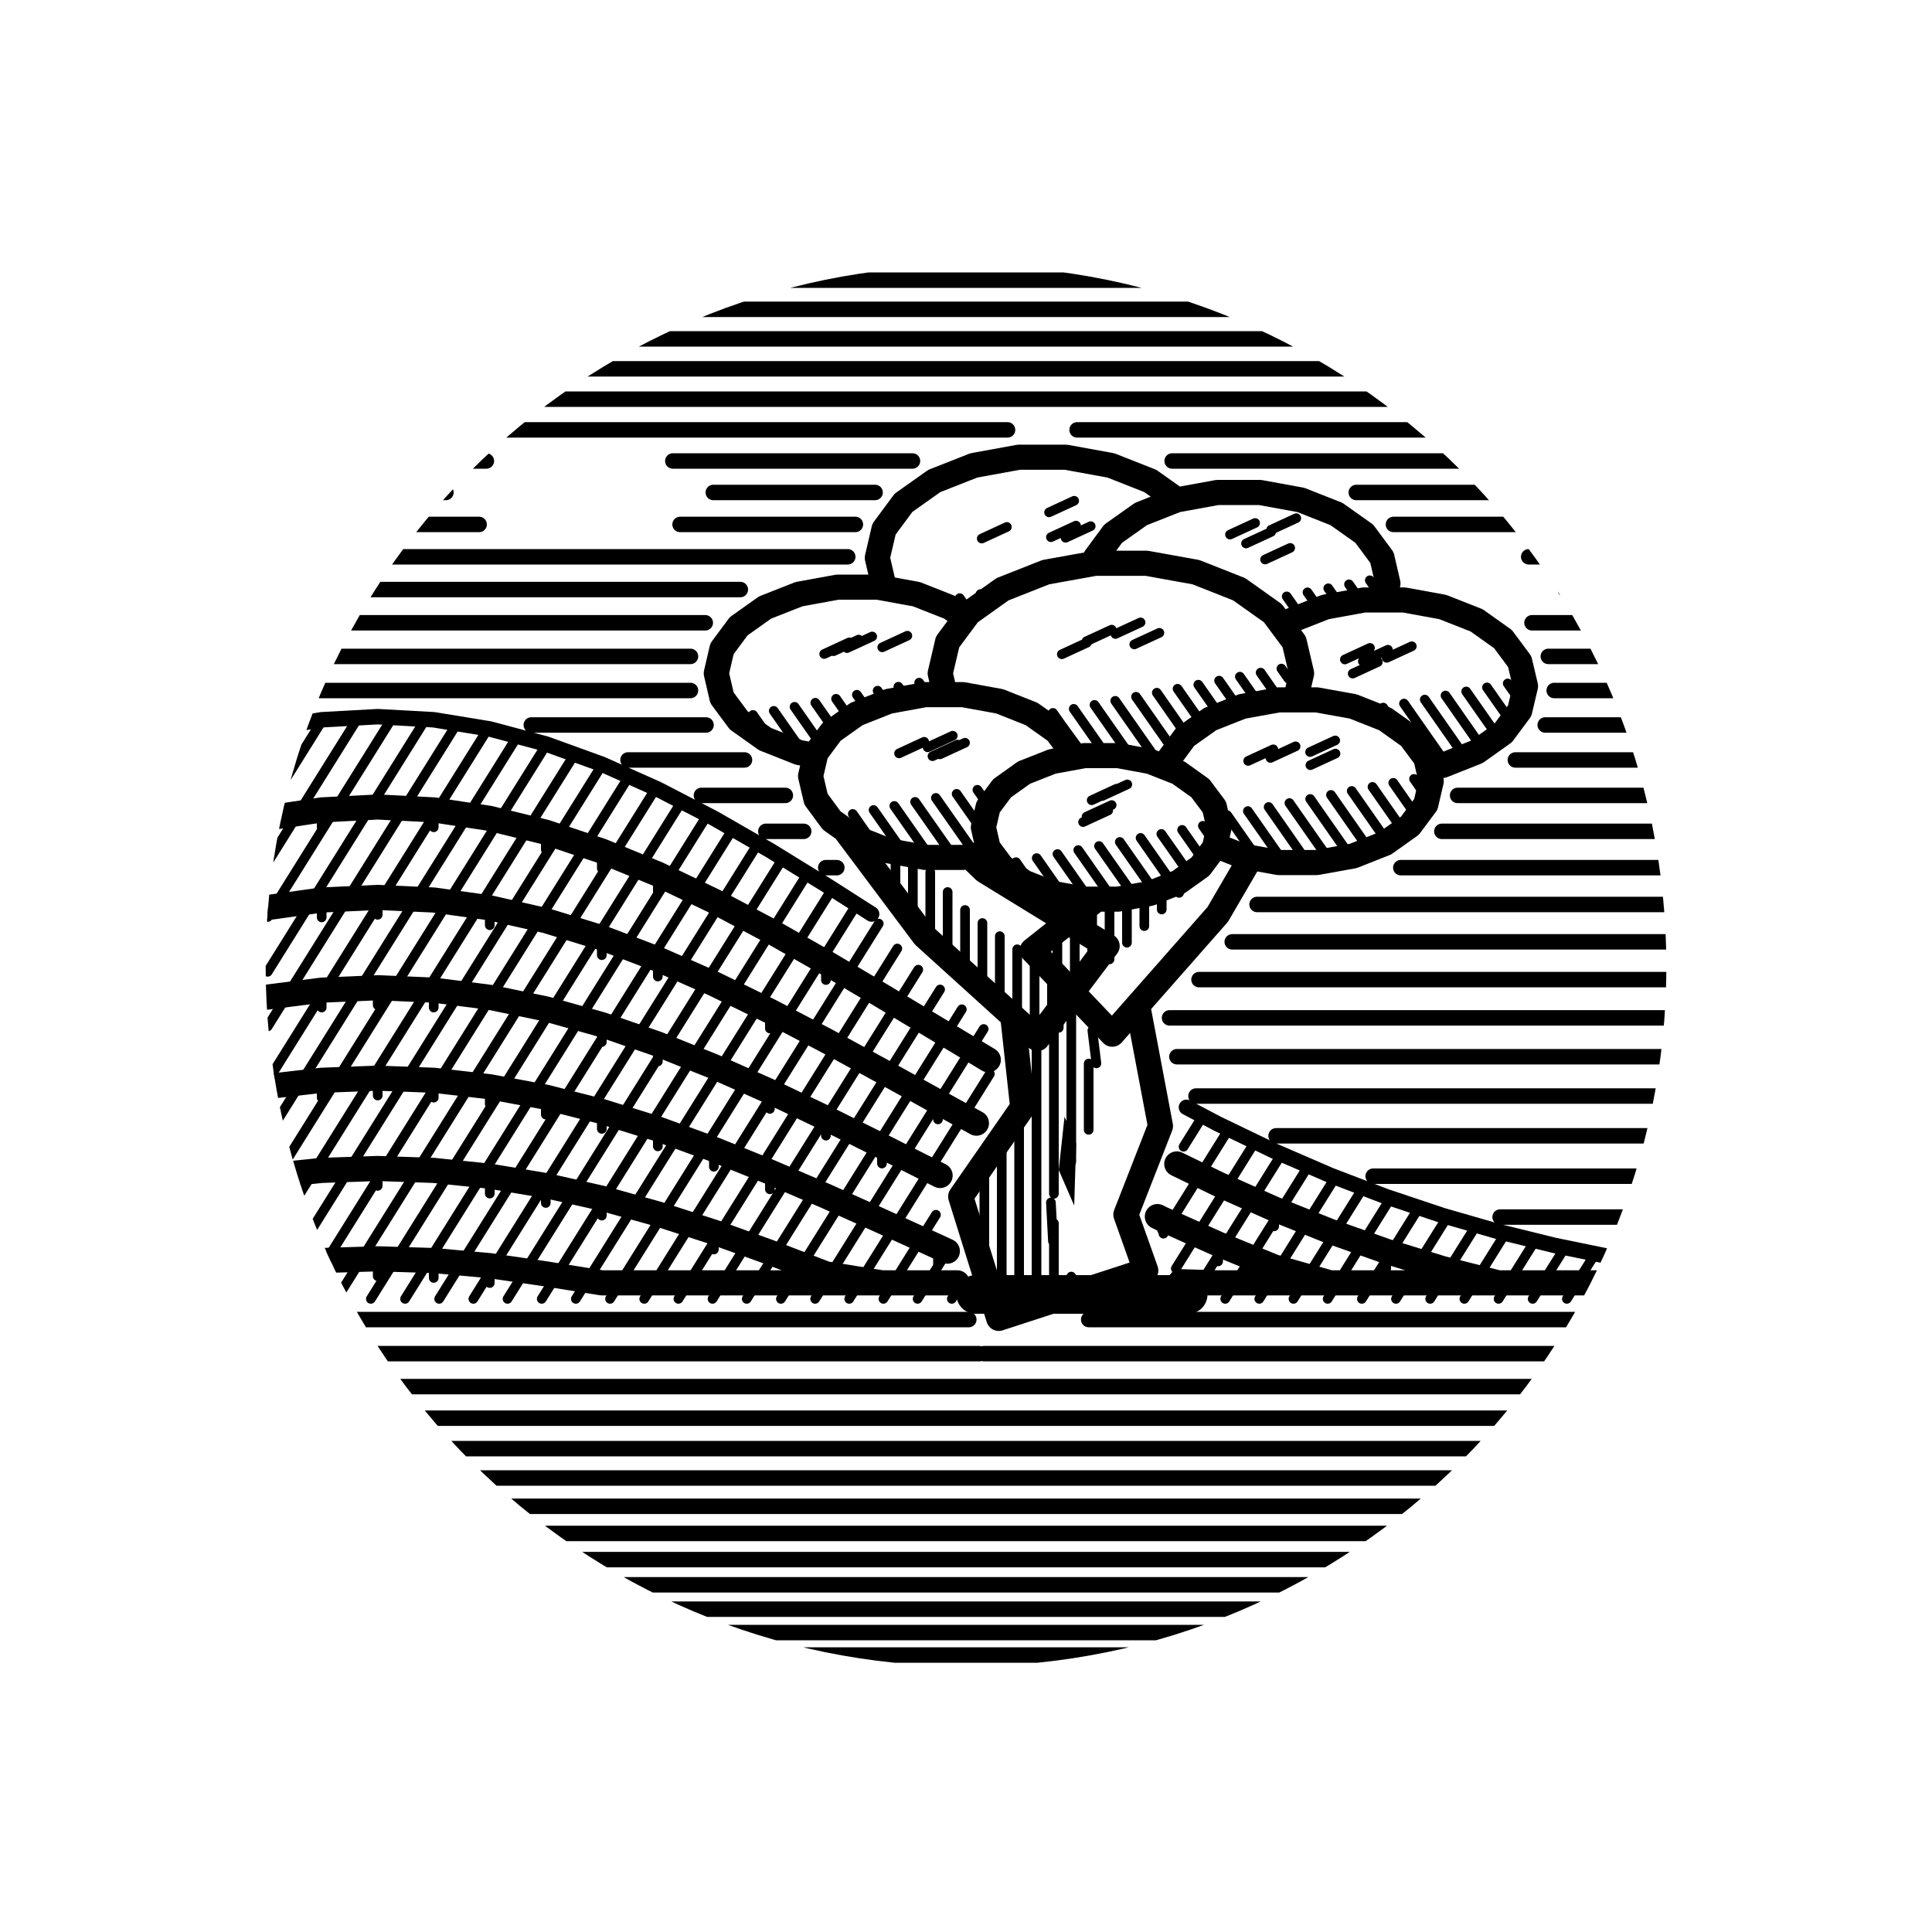
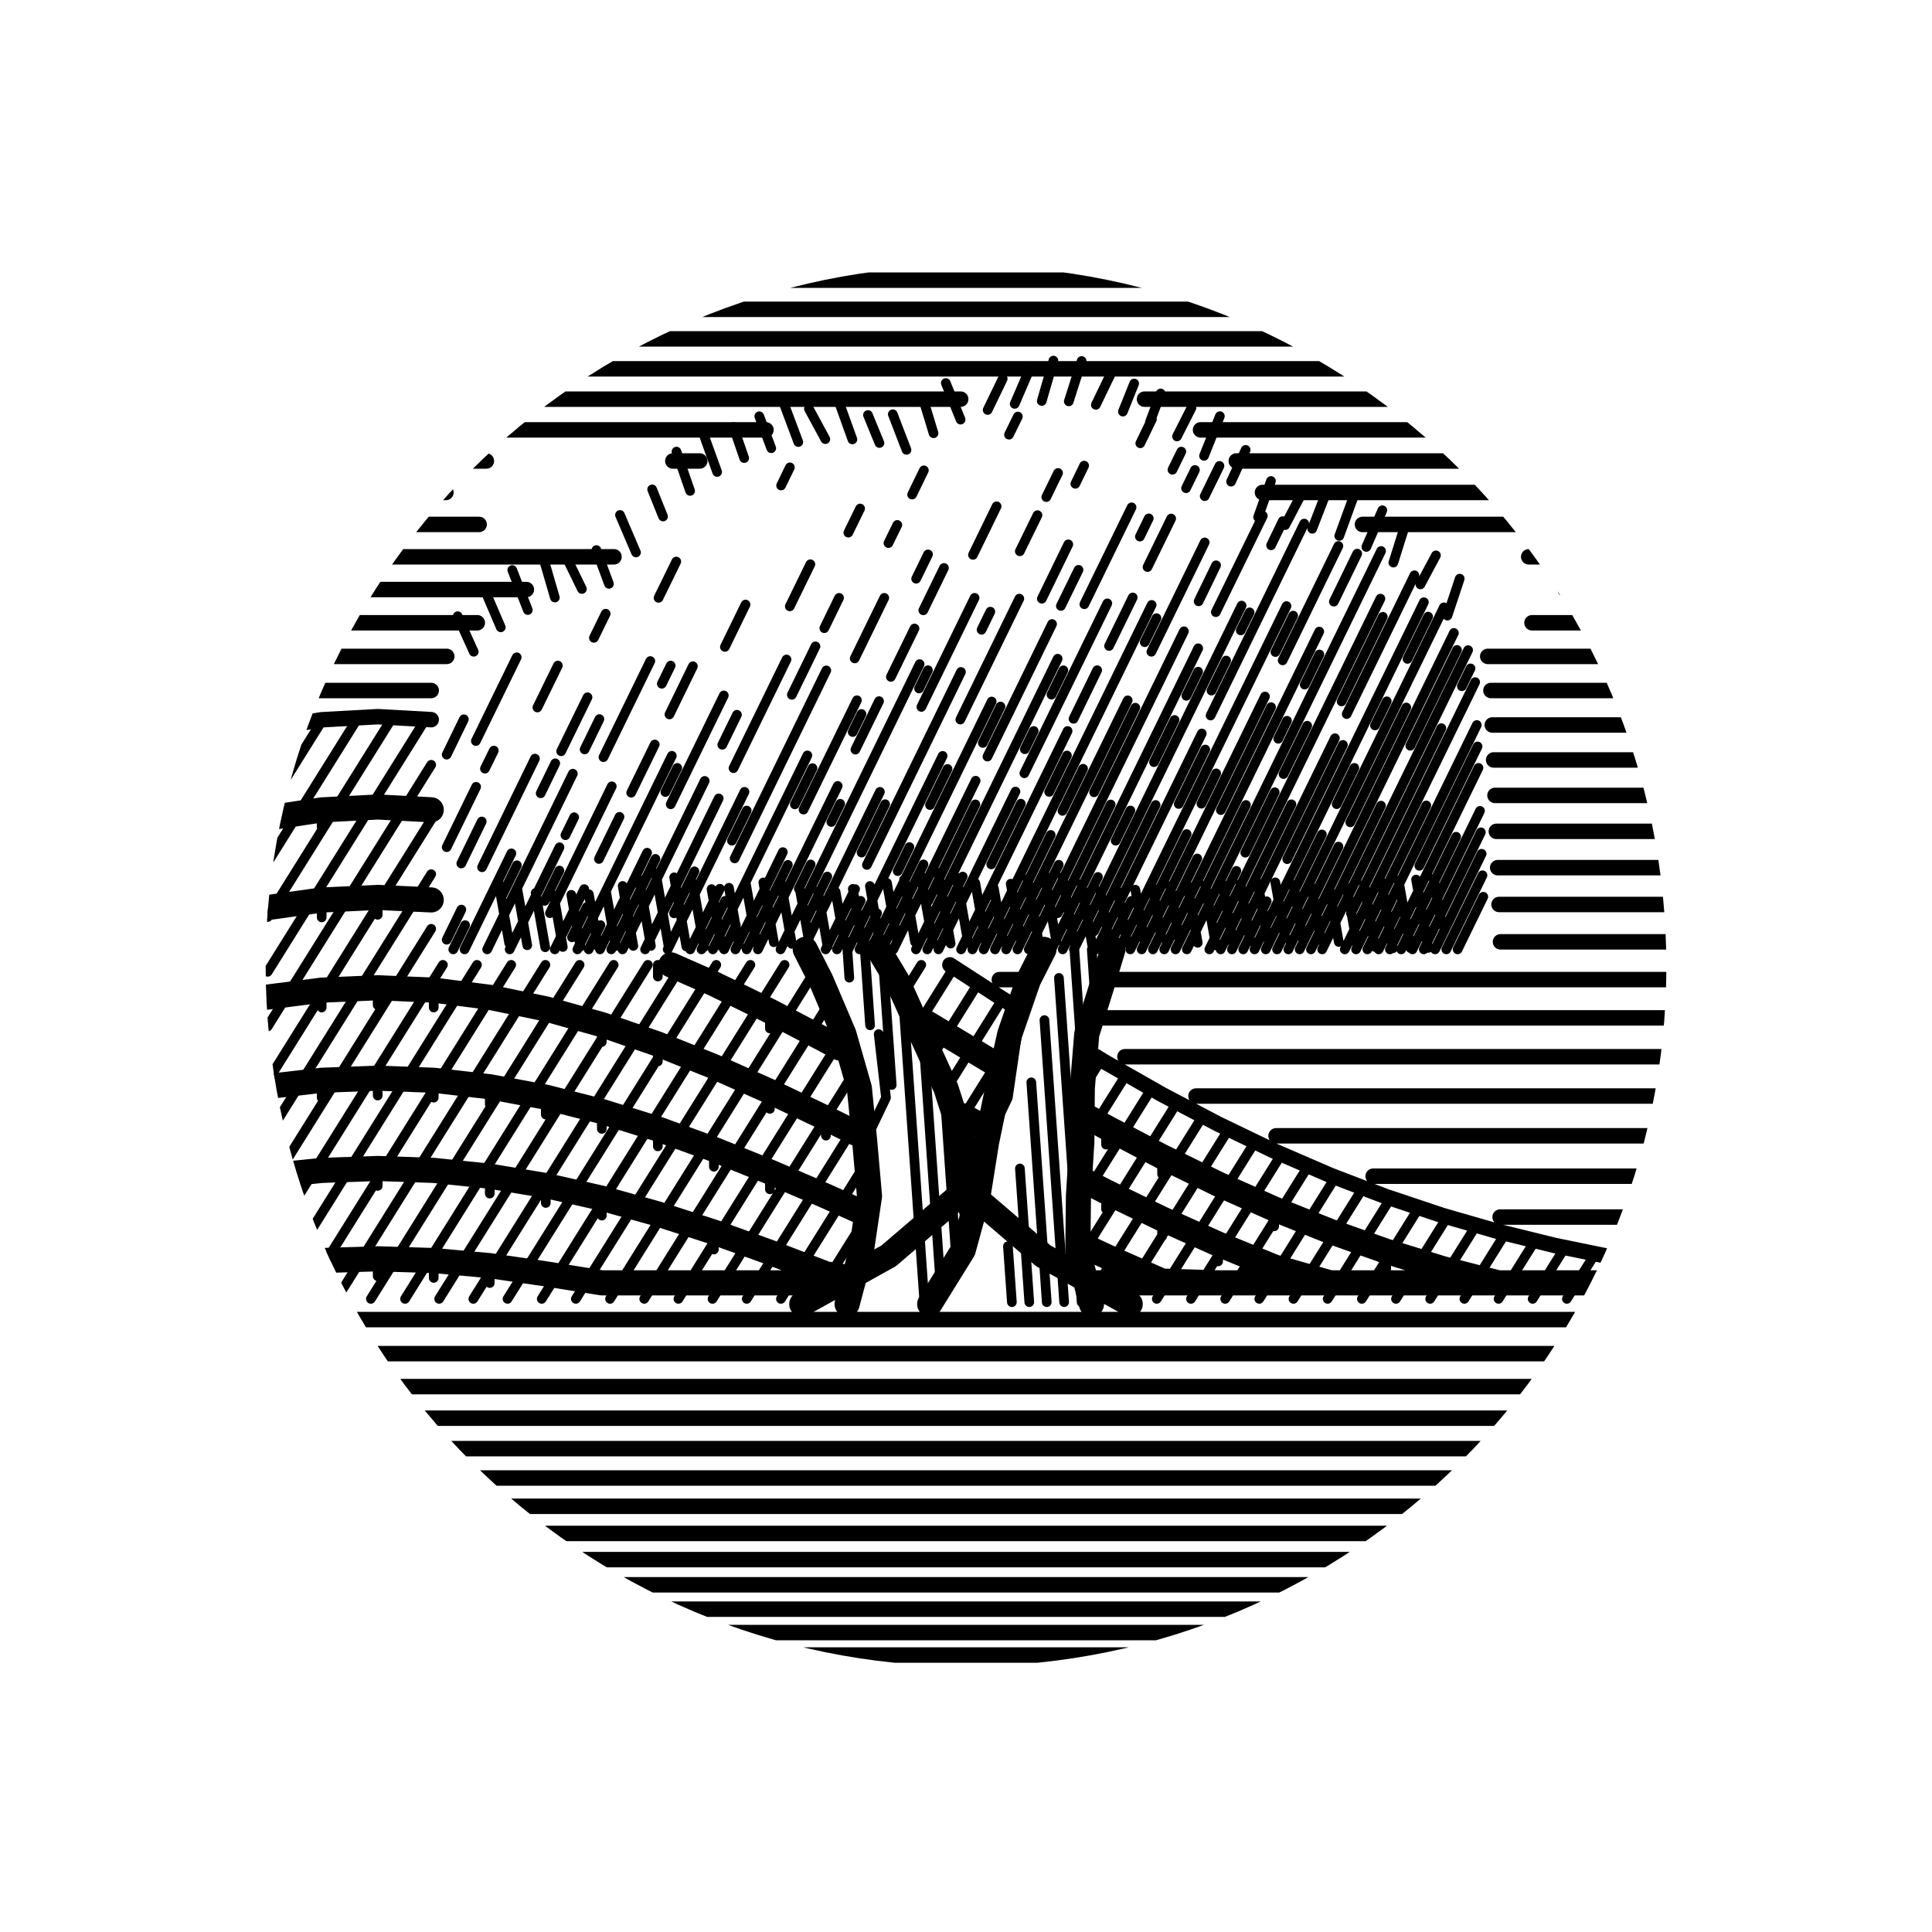
<svg xmlns="http://www.w3.org/2000/svg" viewBox="0 0 200 200">
  <defs>
    <clipPath id="w">
      <path d="M27.5 100A72.5 72.5 0 1 1 172.5 100A72.5 72.5 0 1 1 27.5 100Z" />
    </clipPath>
  </defs>
  <g clip-path="url(#w)" fill="none" stroke="#000" stroke-linecap="round" stroke-linejoin="round">
-     <path d="M110.2 115.6L109.6 121.12L111.2 124.8L111.4 118.36Z" fill="#000" stroke="none" />
-     <path d="M27.71 77.95L29.26 75.48M27.71 83.61L33.19 74.84M27.71 89.27L36.85 74.64M27.71 94.93L40.41 74.61M27.71 100.6L43.83 74.8M27.71 106.26L47.09 75.24M27.71 111.92L50.3 75.77M27.71 117.58L53.34 76.56M27.71 123.24L56.37 77.38M27.71 128.9L59.26 78.42M27.78 134.46L62.14 79.47M31.31 134.46L64.9 80.7M34.85 134.46L67.67 81.94M38.39 134.46L70.35 83.31M41.93 134.46L73.02 84.69M45.46 134.46L75.64 86.16M49 134.46L78.25 87.66M52.54 134.46L80.83 89.19M56.08 134.46L83.38 90.76M59.61 134.46L85.93 92.35M63.15 134.46L88.46 93.96M66.69 134.46L90.97 95.61M70.23 134.46L92.89 98.19M73.76 134.46L95.06 100.38M77.3 134.46L97.32 102.43M80.84 134.46L99.57 104.48M84.38 134.46L101.83 106.52M87.91 134.46L102.47 111.17M91.45 134.46L96.89 125.75M94.99 134.46L98.07 129.52M98.53 134.46L99.25 133.3M122.52 118.71L124.3 115.86M120.44 127.71L126.98 117.23M119.75 134.46L119.88 134.26M121.72 131.32L129.7 118.54M123.29 134.46L132.44 119.82M126.83 134.46L135.23 121.02M130.36 134.46L138.02 122.2M133.9 134.46L140.88 123.3M137.44 134.46L143.74 124.37M140.98 134.46L146.67 125.35M144.51 134.46L149.61 126.31M148.05 134.46L152.61 127.17M151.59 134.46L155.62 128.01M155.13 134.46L158.69 128.77M158.66 134.46L161.78 129.48M162.2 134.46L164.91 130.13M165.74 134.46L168.07 130.73M169.28 134.46L171.27 131.27M33.29 83.84L33.31 83.84M33.3 83.84L33.3 85.64M44.89 83.84L44.91 83.84M44.9 83.84L44.9 85.64M56.49 86.15L56.51 86.15M56.5 86.15L56.5 87.95M62.29 88.1L62.31 88.1M62.3 88.1L62.3 89.9M68.09 90.49L68.11 90.49M68.1 90.49L68.1 92.29M85.49 99.65L85.51 99.65M85.5 99.65L85.5 101.45M131.89 125.15L131.91 125.15M131.9 125.15L131.9 126.95M143.49 129.53L143.51 129.53M143.5 129.53L143.5 131.33M149.29 131.32L149.31 131.32M149.3 131.32L149.3 133.12M33.29 93.17L33.31 93.17M33.3 93.17L33.3 94.97M39.09 92.9L39.11 92.9M39.1 92.9L39.1 94.7M50.69 93.98L50.71 93.98M50.7 93.98L50.7 95.78M62.29 97.08L62.31 97.08M62.3 97.08L62.3 98.88M68.09 99.29L68.11 99.29M68.1 99.29L68.1 101.09M79.69 104.67L79.71 104.67M79.7 104.67L79.7 106.47M97.09 114.08L97.11 114.08M97.1 114.08L97.1 115.88M120.29 126.18L120.31 126.18M120.3 126.18L120.3 127.33M126.09 128.78L126.11 128.78M126.1 128.78L126.1 130.58M131.89 131.15L131.91 131.15M131.9 131.15L131.9 132.95M33.29 102.5L33.31 102.5M33.3 102.5L33.3 104.3M39.09 102.25L39.11 102.25M39.1 102.25L39.1 104.05M44.89 102.5L44.91 102.5M44.9 102.5L44.9 104.3M62.29 106.07L62.31 106.07M62.3 106.07L62.3 107.87M68.09 108.08L68.11 108.08M68.1 108.08L68.1 109.88M79.69 112.99L79.71 112.99M79.7 112.99L79.7 114.79M85.49 115.76L85.51 115.76M85.5 115.76L85.5 117.56M91.29 118.65L91.31 118.65M91.3 118.65L91.3 120.45M97.09 121.58L97.11 121.58M97.1 121.58L97.1 122M33.29 111.83L33.31 111.83M33.3 111.83L33.3 113.63M39.09 111.61L39.11 111.61M39.1 111.61L39.1 113.41M44.89 111.83L44.91 111.83M44.9 111.83L44.9 113.63M50.69 112.5L50.71 112.5M50.7 112.5L50.7 114.3M56.49 113.58L56.51 113.58M56.5 113.58L56.5 115.38M62.29 115.06L62.31 115.06M62.3 115.06L62.3 116.86M68.09 116.87L68.11 116.87M68.1 116.87L68.1 118.67M73.89 118.98L73.91 118.98M73.9 118.98L73.9 120.78M79.69 121.32L79.71 121.32M79.7 121.32L79.7 123.12M97.09 129.07L97.11 129.07M97.1 129.07L97.1 130.87M39.09 120.96L39.11 120.96M39.1 120.96L39.1 122.76M50.69 121.76L50.71 121.76M50.7 121.76L50.7 123.56M56.49 122.73L56.51 122.73M56.5 122.73L56.5 124.53M62.29 124.04L62.31 124.04M62.3 124.04L62.3 125.84M73.89 127.55L73.91 127.55M73.9 127.55L73.9 129.35M33.29 130.49L33.31 130.49M33.3 130.49L33.3 132.29M39.09 130.31L39.11 130.31M39.1 130.31L39.1 132.11M44.89 130.49L44.91 130.49M44.9 130.49L44.9 132.29M50.69 131.02L50.71 131.02M50.7 131.02L50.7 132.82M112.7 110.1L112.7 116.96M110.9 103.12L110.9 120.27M110.9 132.15L110.9 133.91M109.1 105.24L109.1 123.58M109.1 126.63L109.1 134.46M107.3 107.43L107.3 135M105.5 105.8L105.5 110.97M105.5 115.46L105.5 135.54M103.7 118.05L103.7 136.09M101.9 120.64L101.9 131.4M100.1 123.23L100.1 125.65M110.7 102.41L110.7 103.44M108.9 100.98L108.9 105.49M107.1 99.63L107.1 106.95M105.3 98.27L105.3 105.32M103.5 96.91L103.5 103.69M101.7 95.55L101.7 102.06M99.9 94.2L99.9 100.42M98.1 92.34L98.1 98.79M96.3 90.28L96.3 97.16M94.5 88.53L94.5 95.03M92.7 88.2L92.7 92.62M90.9 87.64L90.9 90.22M89.1 86.93L89.1 87.81M123.86 90L123.86 90.36M122.06 91.28L122.06 92.43M120.26 92.01L120.26 94.15M118.46 92.59L118.46 95.87M116.66 92.92L116.66 97.59M114.86 93.08L114.86 99.31M113.06 93.76L113.06 101.03M111.26 95.19L111.26 102.11M109.46 96.61L109.46 100.46M109 128.48L108.79 124.48M113.5 110.08L113.08 106.68M109.6 106.4L109.68 103.4M103.65 61.08L103.65 61.09M101.5 61.5L102.02 62.25M99.35 61.92L100.39 63.41M97.2 62.33L97.29 62.46M110.31 55.67L112.91 54.47M101.63 55.75L104.23 54.55M108.6 53.04L111.2 51.84M108.79 55.61L111.39 54.41M141.8 60.07L142.48 61.05M139.65 60.49L140.83 62.18M137.5 60.9L138.67 62.57M135.35 61.32L136.58 63.08M133.2 61.74L134.67 63.84M131.05 62.16L132.9 64.79M130.96 57.92L133.56 56.72M127.33 55.34L129.93 54.14M128.99 56.26L131.59 55.06M131.59 54.84L134.19 53.64M97.29 70.25L97.54 70.6M95.15 70.67L96.02 71.91M93 71.09L93.82 72.27M90.85 71.5L91.69 72.71M88.7 71.92L89.78 73.47M86.55 72.34L87.99 74.4M84.4 72.75L86.36 75.55M82.25 73.17L85.04 77.16M80.1 73.59L82.51 77.03M77.95 74.01L78.99 75.49M86.29 67.41L88.89 66.21M91.33 67.01L93.93 65.81M87.69 67.09L90.29 65.89M85.32 67.7L87.92 66.5M156.08 70.75L156.76 71.71M153.93 71.16L155.87 73.93M151.78 71.58L154.52 75.49M149.64 72L152.93 76.71M147.49 72.42L151.14 77.64M145.34 72.83L149.21 78.36M143.19 73.25L144.65 75.33M140.03 69.73L142.63 68.53M141.08 68.46L143.68 67.26M139.22 68.27L141.82 67.07M143.55 68.1L146.15 66.9M132.65 69.21L133.37 70.24M130.5 69.63L132.47 72.45M128.35 70.05L130.29 72.82M126.2 70.46L128.18 73.29M124.05 70.88L126.27 74.05M121.9 71.3L124.49 75M119.75 71.71L122.86 76.16M117.6 72.13L121.57 77.8M115.45 72.55L120.14 79.25M113.3 72.97L117.16 78.48M111.15 73.38L114.54 78.22M109 73.8L112.12 78.25M115.47 65.63L118.07 64.43M112.48 66.38L115.08 65.18M117.42 66.71L120.02 65.51M109.92 67.73L112.52 66.53M103.33 81.34L103.62 81.76M101.18 81.76L102.36 83.45M99.03 82.18L101.97 86.38M96.88 82.6L100.57 87.86M94.73 83.01L98.28 88.07M92.58 83.43L95.78 88M90.43 83.85L93.04 87.57M88.28 84.26L89.86 86.52M97.3 78.09L99.9 76.89M93.07 77.99L95.67 76.79M96.53 78.28L99.13 77.08M96.03 77.36L98.63 76.16M146.38 80.63L147.04 81.58M144.23 81.04L146.12 83.75M142.08 81.46L144.73 85.25M139.93 81.88L143.1 86.41M137.78 82.29L141.28 87.3M135.63 82.71L139.3 87.96M133.48 83.13L137.16 88.39M131.33 83.54L134.87 88.61M129.18 83.96L132.38 88.53M127.03 84.38L129.64 88.11M126.02 86.42L126.46 87.05M135.65 79.21L138.25 78.01M135.62 77.85L138.22 76.65M131.52 78.46L134.12 77.26M129.21 78.77L131.81 77.57M124.52 85.49L125.17 86.42M122.37 85.91L124.15 88.45M120.22 86.33L122.7 89.86M118.07 86.74L120.99 90.92M115.92 87.16L119.08 91.67M113.77 87.58L117 92.18M111.62 88L114.73 92.44M109.47 88.41L112.26 92.39M107.32 88.83L109.49 91.93M105.18 89.25L106.14 90.63M112.12 85.1L114.72 83.9M114.1 82.4L116.7 81.2M113.01 82.84L115.61 81.64M112.48 84.54L115.08 83.34" stroke-width="1" />
-     <path d="M27.5 29L172.5 29M27.5 32.02L172.5 32.02M27.5 35.08L172.5 35.08M27.5 38.18L172.5 38.18M27.5 41.32L172.5 41.32M27.5 44.5L104.3 44.5M111.5 44.5L172.5 44.5M27.5 47.72L50.35 47.72M69.65 47.72L94.46 47.72M121.34 47.72L172.5 47.72M27.5 50.98L46.16 50.98M73.84 50.98L90.59 50.98M140.4 50.98L172.5 50.98M27.5 54.29L49.6 54.29M70.4 54.29L88.55 54.29M144.25 54.29L172.5 54.29M27.5 57.64L87.76 57.64M158.25 57.64L172.5 57.64M27.5 61.03L76.64 61.03M162.04 61.03L172.5 61.03M27.5 64.47L73.01 64.47M158.59 64.47L172.5 64.47M27.5 67.95L71.48 67.95M160.28 67.95L172.5 67.95M27.5 71.48L71.48 71.48M160.89 71.48L172.5 71.48M55 75.05L73.09 75.05M159.96 75.05L172.5 75.05M65.01 78.67L77.07 78.67M156.87 78.67L172.5 78.67M72.61 82.34L81.3 82.34M150.89 82.34L172.5 82.34M79.28 86.06L83.2 86.06M149.26 86.06L172.5 86.06M85.48 89.82L86.63 89.82M145.01 89.82L172.5 89.82M130.13 93.63L172.5 93.63M127.56 97.5L172.5 97.5M124.12 101.41L172.5 101.41M121.07 105.37L172.5 105.37M121.83 109.39L172.5 109.39M123.81 113.46L172.5 113.46M132.1 117.58L172.5 117.58M142.15 121.76L172.5 121.76M155.29 125.99L172.5 125.99M27.5 75.46L33.3 74.51L39.1 74.19L44.9 74.51L50.7 75.46L56.5 77.01L62.3 79.11L68.1 81.7L73.9 84.7L79.7 88.03L85.5 91.6L90.23 94.62M122.82 114.63L126.1 116.36L131.9 119.15L137.7 121.66L143.5 123.88L149.3 125.82L155.1 127.49L160.9 128.92L166.7 130.11L172.5 131.11M27.5 136.6L100.29 136.6M112.7 136.6L172.5 136.6M27.5 140.13L101.39 140.13M101.87 140.13L172.5 140.13M27.5 143.54L172.5 143.54M27.5 146.81L172.5 146.81M27.5 149.96L172.5 149.96M27.5 153L172.5 153M27.5 155.93L172.5 155.93M27.5 158.74L172.5 158.74M27.5 161.45L172.5 161.45M27.5 164.06L172.5 164.06M27.5 166.58L172.5 166.58M27.5 169L172.5 169M27.5 171.33L172.5 171.33" stroke-width="1.6" />
-     <path d="M27.5 84.72L33.3 83.84L39.1 83.54L44.9 83.84L50.7 84.72L56.5 86.15L62.3 88.1L68.1 90.49L73.9 93.27L79.7 96.35L85.5 99.65L91.3 103.09L97.1 106.58L102.31 109.71M121.82 120.49L126.1 122.57L131.9 125.15L137.7 127.47L143.5 129.53L149.3 131.32L155.1 132.8L160.9 132.8L166.7 132.8L172.5 132.8M27.5 93.98L33.3 93.17L39.1 92.9L44.9 93.17L50.7 93.98L56.5 95.3L62.3 97.08L68.1 99.29L73.9 101.84L79.7 104.67L85.5 107.71L91.3 110.87L97.1 114.08L101.08 116.27M119.81 125.94L120.3 126.18L126.1 128.78L131.9 131.15L137.7 132.8L143.5 132.8L149.3 132.8L155.1 132.8L160.9 132.8L166.7 132.8L172.5 132.8M27.5 103.24L33.3 102.5L39.1 102.25L44.9 102.5L50.7 103.24L56.5 104.44L62.3 106.07L68.1 108.08L73.9 110.41L79.7 112.99L85.5 115.76L91.3 118.65L97.1 121.58L97.32 121.69M122.2 132.68L126.1 132.8L131.9 132.8L137.7 132.8L143.5 132.8L149.3 132.8L155.1 132.8L160.9 132.8L166.7 132.8L172.5 132.8M27.5 112.5L33.3 111.83L39.1 111.61L44.9 111.83L50.7 112.5L56.5 113.58L62.3 115.06L68.1 116.87L73.9 118.98L79.7 121.32L85.5 123.82L91.3 126.43L97.1 129.07L98.07 129.52M122.24 132.8L126.1 132.8L131.9 132.8L137.7 132.8L143.5 132.8L149.3 132.8L155.1 132.8L160.9 132.8L166.7 132.8L172.5 132.8M27.5 121.76L33.3 121.16L39.1 120.96L44.9 121.16L50.7 121.76L56.5 122.73L62.3 124.04L68.1 125.67L73.9 127.55L79.7 129.64L85.5 131.87L91.3 132.8L97.1 132.8L99.1 132.8M122.24 132.8L126.1 132.8L131.9 132.8L137.7 132.8L143.5 132.8L149.3 132.8L155.1 132.8L160.9 132.8L166.7 132.8L172.5 132.8M27.5 131.02L33.3 130.49L39.1 130.31L44.9 130.49L50.7 131.02L56.5 131.87L62.3 132.8L68.1 132.8L73.9 132.8L79.7 132.8L85.5 132.8L91.3 132.8L97.1 132.8L99.1 132.8M122.24 132.8L126.1 132.8L131.9 132.8L137.7 132.8L143.5 132.8L149.3 132.8L155.1 132.8L160.9 132.8L166.7 132.8L172.5 132.8M118.61 131.52L116.55 125.73L120.13 116.57L117.77 104.08M104.84 105.2L105.87 114.63L99.45 123.87L103.39 136.48L118.61 131.52M114.61 97.93L101.92 90.14L100.37 88.64M87.43 85.88L95.68 96.9L107.39 107.51L114.61 97.93M115.14 107.06L126.06 94.66L129.49 88.77M113.53 93.08L106.86 98.38L115.14 107.06M91.69 60.93L91.51 60.7L90.82 57.74L91.51 54.78L93.53 52.05L96.72 49.79L100.81 48.18L105.47 47.33L110.33 47.33L115 48.18L119.08 49.79L121.83 51.74M143.68 60.4L143.28 62.11M113.26 58.33L113.41 57.72L115.23 55.25L118.11 53.21L121.81 51.75L126.03 50.98L130.43 50.98L134.65 51.75L138.35 53.21L141.23 55.25L143.06 57.72L143.68 60.4M84.41 78.2L82.71 77.9L79.2 76.51L76.47 74.57L74.74 72.24L74.15 69.7L74.74 67.16L76.47 64.83L79.2 62.89L82.71 61.51L86.7 60.78L90.87 60.78L94.87 61.51L98.37 62.89L99.92 63.99M157.92 71.03L157.32 73.57L155.59 75.9L152.86 77.84L149.36 79.23L147.84 79.5M132.79 64.86L133.69 64.22L137.2 62.84L141.19 62.11L145.36 62.11L149.36 62.84L152.86 64.22L155.59 66.16L157.32 68.49L157.92 71.03M134.74 69.7L134.1 72.45M97.84 71.91L97.33 69.7L98.09 66.46L100.3 63.48L103.78 61L108.26 59.23L113.37 58.31L118.7 58.31L123.8 59.23L128.28 61L131.77 63.48L133.98 66.46L134.74 69.7M102.64 88.23L99.7 88.76L95.77 88.76L91.99 88.08L88.68 86.77L86.1 84.94L84.47 82.73L83.91 80.34L84.47 77.94L86.1 75.74L88.68 73.91L91.99 72.6L95.77 71.91L99.7 71.91L103.48 72.6L106.79 73.91L109.37 75.74L111 77.94L111.11 78.43M148.16 80.87L147.6 83.27L145.96 85.47L143.39 87.3L140.08 88.61L136.3 89.29L132.36 89.29L128.59 88.61L125.77 87.49M120.82 79.52L121.07 78.47L122.7 76.27L125.28 74.44L128.59 73.13L132.36 72.45L136.3 72.45L140.08 73.13L143.39 74.44L145.96 76.27L147.6 78.47L148.16 80.87M126.2 85.65L125.71 87.77L124.26 89.71L121.99 91.33L119.07 92.48L115.74 93.08L112.26 93.08L108.93 92.48L106.01 91.33L103.74 89.71L102.29 87.77L101.8 85.65L102.29 83.54L103.74 81.6L106.01 79.98L108.93 78.83L112.26 78.22L115.74 78.22L119.07 78.83L121.99 79.98L124.26 81.6L125.71 83.54Z" stroke-width="2.6" />
-     <path d="M101 134L123 134" stroke-width="4" />
+     <path d="M27.71 77.95L29.26 75.48M27.71 83.61L33.19 74.84M27.71 89.27L36.85 74.64M27.71 94.93L40.41 74.61M27.71 100.6L43.83 74.8M27.71 106.26L44.64 79.17M27.71 111.92L44.64 84.83M27.71 117.58L44.64 90.49M27.71 123.24L44.64 96.15M27.71 128.9L45.85 99.88M27.78 134.46L49.38 99.88M31.31 134.46L52.92 99.88M34.85 134.46L56.46 99.88M38.39 134.46L60 99.88M41.93 134.46L63.53 99.88M45.46 134.46L67.07 99.88M49 134.46L70.61 99.88M52.54 134.46L74.15 99.88M56.08 134.46L77.68 99.88M59.61 134.46L81.22 99.88M63.15 134.46L83.94 101.19M66.69 134.46L85.41 104.51M70.23 134.46L86.79 107.96M73.76 134.46L87.9 111.84M94 102.08L95.37 99.88M77.3 134.46L88.54 116.47M95.48 105.37L98.53 100.49M80.84 134.46L89 121.4M96.97 108.64L101.05 102.12M84.38 134.46L88.64 127.64M98.47 111.91L103.57 103.74M99.71 115.59L102.98 110.36M100.67 119.71L101.23 118.81M112.95 111.38L113.78 110.04M112.8 117.28L116.39 111.54M112.47 123.47L119 113.02M112.38 129.27L121.64 114.46M113.39 133.32L124.3 115.86M116.21 134.46L126.98 117.23M119.75 134.46L129.7 118.54M123.29 134.46L132.44 119.82M126.83 134.46L135.23 121.02M130.36 134.46L138.02 122.2M133.9 134.46L140.88 123.3M137.44 134.46L143.74 124.37M140.98 134.46L146.67 125.35M144.51 134.46L149.61 126.31M148.05 134.46L152.61 127.17M151.59 134.46L155.62 128.01M155.13 134.46L158.69 128.77M158.66 134.46L161.78 129.48M162.2 134.46L164.91 130.13M165.74 134.46L168.07 130.73M169.28 134.46L171.27 131.27M33.29 83.84L33.31 83.84M33.3 83.84L33.3 85.64M102.89 110.06L102.91 110.06M102.9 110.06L102.9 110.7M114.49 116.69L114.51 116.69M114.5 116.69L114.5 118.49M120.29 119.74L120.31 119.74M120.3 119.74L120.3 121.54M131.89 125.15L131.91 125.15M131.9 125.15L131.9 126.95M143.49 129.53L143.51 129.53M143.5 129.53L143.5 131.33M149.29 131.32L149.31 131.32M149.3 131.32L149.3 133.12M33.29 93.17L33.31 93.17M33.3 93.17L33.3 94.97M39.09 92.9L39.11 92.9M39.1 92.9L39.1 94.7M68.1 99.88L68.1 101.09M79.69 104.67L79.71 104.67M79.7 104.67L79.7 106.47M114.49 123.37L114.51 123.37M114.5 123.37L114.5 125.17M120.29 126.18L120.31 126.18M120.3 126.18L120.3 127.98M126.09 128.78L126.11 128.78M126.1 128.78L126.1 130.58M131.89 131.15L131.91 131.15M131.9 131.15L131.9 132.95M33.29 102.5L33.31 102.5M33.3 102.5L33.3 104.3M39.09 102.25L39.11 102.25M39.1 102.25L39.1 104.05M44.89 102.5L44.91 102.5M44.9 102.5L44.9 104.3M62.29 106.07L62.31 106.07M62.3 106.07L62.3 107.87M68.09 108.08L68.11 108.08M68.1 108.08L68.1 109.88M79.69 112.99L79.71 112.99M79.7 112.99L79.7 114.79M85.49 115.76L85.51 115.76M85.5 115.76L85.5 117.56M33.29 111.83L33.31 111.83M33.3 111.83L33.3 113.63M39.09 111.61L39.11 111.61M39.1 111.61L39.1 113.41M44.89 111.83L44.91 111.83M44.9 111.83L44.9 113.63M50.69 112.5L50.71 112.5M50.7 112.5L50.7 114.3M56.49 113.58L56.51 113.58M56.5 113.58L56.5 115.38M62.29 115.06L62.31 115.06M62.3 115.06L62.3 116.86M68.09 116.87L68.11 116.87M68.1 116.87L68.1 118.67M73.89 118.98L73.91 118.98M73.9 118.98L73.9 120.78M79.69 121.32L79.71 121.32M79.7 121.32L79.7 123.12M39.09 120.96L39.11 120.96M39.1 120.96L39.1 122.76M50.69 121.76L50.71 121.76M50.7 121.76L50.7 123.56M56.49 122.73L56.51 122.73M56.5 122.73L56.5 124.53M62.29 124.04L62.31 124.04M62.3 124.04L62.3 125.84M73.89 127.55L73.91 127.55M73.9 127.55L73.9 129.35M33.29 130.49L33.31 130.49M33.3 130.49L33.3 132.29M39.09 130.31L39.11 130.31M39.1 130.31L39.1 132.11M44.89 130.49L44.91 130.49M44.9 130.49L44.9 132.29M50.69 131.02L50.71 131.02M50.7 131.02L50.7 132.82M100.37 124.42L100.52 126.47M97.73 112.39L99 130.56M95.6 107.74L97.38 133.17M93.46 103.01L95.69 134.8M91.39 99.23L92.31 112.32M89.52 98.28L90.07 106.14M87.72 98.28L87.92 101.21M89.52 118.23L91.72 113.64L90.96 107.05M114.82 98.28L114.88 99.11M113.02 98.28L113.41 103.89M111.22 98.28L112.12 111.27M109.62 101.23L111.57 129.14M111.6 129.64L111.97 134.8M108.12 105.6L110.16 134.8M106.76 112.04L108.36 134.8M105.58 120.96L106.55 134.8M104.34 129.01L104.75 134.8M102.13 118.23L104.33 113.64L105.29 107.05M46.24 78.12L48.02 74.46M49.26 76.71L53.49 68.04M46.24 87.7L49.29 81.45M50.2 79.57L51.12 77.7M47.75 89.39L49.87 85.04M55.63 73.24L57.75 68.9M46.24 97.28L47.76 94.16M49.9 89.78L55.38 78.53M61.48 66.03L62.7 63.53M48.09 98.28L52.94 88.34M55.97 82.12L57.48 79.02M58.09 77.77L60.82 72.18M50.43 98.28L59.3 80.09M60.52 77.58L62.05 74.44M68.17 61.89L70.01 58.13M52.76 98.28L57.92 87.71M58.53 86.46L59.44 84.6M62.47 78.38L67.32 68.43M56.93 94.53L63.33 81.4M68.51 70.78L69.43 68.9M57.43 98.28L60.48 92.04M62 88.92L64.13 84.56M65.34 82.06L67.78 77.07M69.3 73.96L71.73 68.97M80.86 50.26L81.77 48.38M59.77 98.28L69.55 78.24M75.04 66.97L77.18 62.58M62.11 98.28L66.99 88.27M69.43 83.26L74.93 71.99M64.44 98.28L72.95 80.84M74.77 77.1L76.29 73.99M81.76 62.77L83.89 58.41M66.78 98.28L74.4 82.65M75.93 79.52L81.42 68.27M87.82 55.14L89.04 52.64M69.12 98.28L77.07 81.97M81.97 71.93L84.42 66.91M85.33 65.03L86.86 61.89M71.45 98.28L74.52 92M76.05 88.86L85.54 69.4M91.97 56.22L92.89 54.34M94.42 51.2L95.64 48.69M73.79 98.28L83.58 78.2M88.48 68.16L91.54 61.89M76.13 98.28L81.04 88.21M83.18 83.81L88.71 72.49M94.84 59.91L96.07 57.39M78.46 98.28L86.72 81.36M88.55 77.6L91 72.58M92.22 70.07L94.67 65.06M95.58 63.18L97.72 58.79M104.45 45L105.37 43.12M80.8 98.28L95.2 68.75M100.72 57.44L103.17 52.41M83.14 98.28L91.09 81.97M95.38 73.18L100.89 61.89M85.47 98.28L88.52 92.04M89.74 89.54L99.48 69.56M101.61 65.19L102.52 63.32M105.57 57.07L107.4 53.33M108.31 51.46L109.53 48.96M87.81 98.28L97.58 78.25M99.41 74.49L105.52 61.97M111.32 50.08L112.23 48.2M90.15 98.28L102.66 72.62M107.85 61.98L110.59 56.35M92.48 98.28L101 80.82M102.22 78.32L108.91 64.6M109.82 62.73L111.65 58.99M118.04 45.89L119.25 43.39M94.82 98.28L109.49 68.19M112.25 62.55L117.14 52.52M97.15 98.28L105.12 81.94M106.04 80.05L114.63 62.46M118 55.55L118.92 53.66M121.37 48.63L122.29 46.75M99.49 98.28L110.52 75.67M111.13 74.41L113.58 69.38M114.81 66.87L117.26 61.85M118.79 58.7L121.24 53.68M122.78 50.54L123.7 48.65M101.83 98.28L119.22 62.62M124.71 51.36L126.24 48.23M104.16 98.28L116.74 72.5M119.19 67.47L124.71 56.15M106.5 98.28L122.56 65.35M124.08 62.25L125.89 58.52M108.84 98.28L124.04 67.11M125.86 63.37L130.73 53.4M111.17 98.28L128.53 62.69M131.58 56.45L132.79 53.95M113.51 98.28L124.41 75.93M125.32 74.07L135.01 54.2M115.85 98.28L133.18 62.74M118.18 98.28L130.95 72.1M132.78 68.36L138.55 56.52M120.52 98.28L136.57 65.38M138.08 62.28L140.5 57.31M122.86 98.28L142.97 57.04M125.19 98.28L142.9 61.97M127.53 98.28L138.19 76.42M139.41 73.92L146.42 59.55M129.87 98.28L147.4 62.34M132.2 98.28L149.47 62.87M134.54 98.28L150.51 65.52M136.87 98.28L151.98 67.3M139.21 98.28L152.71 70.61M141.55 98.28L152.88 75.05M143.88 98.28L153.05 79.49M146.22 98.28L153.21 83.94M148.56 98.28L153.38 88.38M150.89 98.28L153.55 92.83M46.92 98.28L48.15 95.77M51.99 92.68L53.51 89.57M56.38 93.26L57.91 90.12M59.21 97.03L60.74 93.9M60.94 98.28L62.16 95.77M68.88 81.99L70.11 79.49M63.28 98.28L67.85 88.91M69.77 94.55L71.89 90.2M75.77 87.03L77.3 83.91M72.62 98.28L75.07 93.25M74.96 98.28L76.18 95.78M82.28 83.27L84.11 79.52M77.29 98.28L81.56 89.53M88.27 75.78L89.18 73.91M82.69 92L83.92 89.49M86.06 85.09L86.98 83.21M83.5 95.14L85.64 90.74M95.14 71.27L96.06 69.38M89.19 88.26L91.63 83.25M86.64 98.28L89.09 93.25M88.98 98.28L90.8 94.54M92.93 90.18L94.14 87.69M96.27 83.34L98.09 79.6M91.31 98.28L95.6 89.48M101.74 76.91L103.57 73.14M96.09 93.28L100.97 83.27M95.99 98.28L99.66 90.74M106.09 77.56L107.01 75.67M108.85 71.91L110.08 69.39M102.61 89.48L105.68 83.2M100.66 98.28L103.11 93.26M108.61 81.98L110.45 78.21M103 98.28L108.77 86.43M109.99 83.94L112.12 79.58M118.5 66.48L119.72 63.99M105.33 98.28L109.6 89.52M113.26 82.02L117.53 73.26M109.5 94.53L114.98 83.28M110.01 98.28L113.66 90.78M115.49 87.03L117.02 83.9M119.46 78.9L121.59 74.53M122.81 72.03L124.03 69.53M113.25 96.41L119.63 83.33M125.41 71.49L126.93 68.38M128.44 65.26L129.36 63.39M114.68 98.28L117.12 93.26M122.02 83.23L124.77 77.59M117.01 98.28L122.84 86.34M124.37 83.2L125.9 80.06M132.03 67.5L133.87 63.73M119.35 98.28L123.94 88.87M126.38 83.86L131.58 73.2M121.69 98.28L128.98 83.33M132.32 76.48L133.23 74.61M135.06 70.87L136.58 67.75M125.55 95.15L127.99 90.15M128.91 88.27L131.96 82.01M132.87 80.13L135.32 75.13M126.36 98.28L133.69 83.26M138.88 72.61L143.15 63.85M128.7 98.28L131.13 93.3M133.25 88.94L139.02 77.11M131.03 98.28L136.84 86.38M138.37 83.25L140.2 79.49M142.34 75.1L143.56 72.6M145.7 68.21L147.84 63.83M133.37 98.28L138.56 87.64M139.78 85.13L145.58 73.24M135.71 98.28L142.96 83.4M145.99 77.2L150.83 67.28M139.85 94.57L149.21 75.38M151.33 71.04L152.23 69.19M140.38 98.28L147.65 83.38M142.72 98.28L145.13 93.34M146.93 89.63L152.96 77.27M145.05 98.28L150.74 86.62M147.39 98.28L153.3 86.16M149.72 98.28L153.47 90.61M49.04 67.47L47.38 63.79M51.84 64.94L50.31 61.37M54.64 63.15L53.03 59.01M57.44 61.86L56.25 57.77M60.24 60.97L58.75 57.91M63.04 60.44L61.74 56.94M65.84 57.19L64.18 53.31M68.64 53.47L67.51 50.66M71.44 50.82L70.03 46.75M74.24 48.86L72.95 45.28M77.04 47.42L75.93 44.21M79.84 46.4L78.6 43.09M82.64 45.76L81.22 41.97M85.44 45.46L83.74 42.32M88.24 45.49L86.84 41.59M91.04 45.86L89.85 42.96M93.84 46.57L92.42 42.88M96.64 44.85L95.53 41.19M99.44 43.44L97.91 39.65M102.24 42.44L103.8 39.21M105.04 41.81L106.71 37.93M107.84 41.51L109.05 37.33M110.64 41.55L111.97 37.37M113.44 41.91L115.1 38.47M116.24 42.61L117.41 39.7M119.04 43.69L120.15 40.73M121.84 45.18L123.34 42.22M124.64 47.19L126.28 43.08M127.44 49.86L128.95 46.57M130.24 53.53L131.57 49.79M133.04 54.36L134.69 51.21M135.84 54.74L137.32 50.92M138.64 55.48L140.1 51.47M141.44 56.62L143.1 52.82M144.24 58.24L145.41 54.51M147.04 60.5L148.65 57.49M149.84 63.73L151.11 59.9M148.41 90.97L149.25 95.72M146.59 91.05L147.84 98.13M144.78 91.13L146.02 98.15M142.98 91.28L144.19 98.17M141.2 91.58L142.34 98.03M139.43 91.89L140.47 97.77M137.65 92.17L138.59 97.51M135.78 91.89L136.74 97.34M133.9 91.62L134.89 97.24M132.02 91.34L133.05 97.14M130.21 91.42L131.22 97.17M128.4 91.51L129.44 97.42M126.59 91.61L127.65 97.67M124.77 91.66L125.86 97.86M122.95 91.7L123.99 97.6M121.13 91.74L122.11 97.33M119.32 91.88L120.24 97.08M117.53 92.1L118.46 97.35M115.75 92.32L116.68 97.63M113.9 92.25L114.9 97.91M111.95 91.53L113.06 97.83M110 90.81L111.2 97.63M108.12 90.52L109.34 97.43M106.37 91L107.5 97.39M104.63 91.48L105.68 97.45M102.88 91.94L103.86 97.5M100.96 91.41L102.05 97.55M99.04 90.88L100.23 97.62M97.12 90.35L98.41 97.68M95.35 90.7L96.58 97.68M93.59 91.05L94.72 97.5M91.82 91.4L92.86 97.31M90.05 91.72L91.02 97.19M88.28 92.02L89.23 97.46M86.5 92.32L87.45 97.72M84.67 92.29L85.67 97.99M82.77 91.89L83.82 97.87M80.87 91.48L81.97 97.71M79.02 91.35L80.11 97.54M77.24 91.63L78.3 97.63M75.46 91.9L76.5 97.8M73.66 92.04L74.7 97.97M71.72 91.43L72.89 98.03M69.79 90.82L71.05 97.98M67.89 90.4L69.21 97.94M66.17 91.06L67.38 97.92M64.46 91.71L65.56 97.92M62.75 92.37L63.73 97.93M60.96 92.57L61.9 97.95M59.14 92.63L60.08 97.99M57.32 92.7L58.26 98.03M55.45 92.43L56.44 98.06M53.53 91.91L54.58 97.85M51.61 91.4L52.71 97.63" stroke-width="1" />
+     <path d="M27.5 29L172.5 29M27.5 32.02L172.5 32.02M27.5 35.08L172.5 35.08M27.5 38.18L172.5 38.18M27.5 41.32L99.45 41.32M118.48 41.32L172.5 41.32M27.5 44.5L79.29 44.5M124.28 44.5L172.5 44.5M27.5 47.72L50.35 47.72M69.65 47.72L72.44 47.72M127.98 47.72L172.5 47.72M27.5 50.98L46.16 50.98M130.69 50.98L172.5 50.98M27.5 54.29L49.6 54.29M141.04 54.29L172.5 54.29M27.5 57.64L63.56 57.64M158.25 57.64L172.5 57.64M27.5 61.03L54.49 61.03M162.04 61.03L172.5 61.03M27.5 64.47L49.41 64.47M158.59 64.47L172.5 64.47M27.5 67.95L46.25 67.95M154.01 67.95L172.5 67.95M27.5 71.48L44.64 71.48M154.34 71.48L172.5 71.48M154.48 75.05L172.5 75.05M154.62 78.67L172.5 78.67M154.76 82.34L172.5 82.34M154.9 86.06L172.5 86.06M155.04 89.82L172.5 89.82M155.18 93.63L172.5 93.63M155.33 97.5L172.5 97.5M103.45 101.41L105.63 101.41M115.1 101.41L172.5 101.41M113.86 105.37L172.5 105.37M116.45 109.39L172.5 109.39M123.81 113.46L172.5 113.46M132.1 117.58L172.5 117.58M142.15 121.76L172.5 121.76M155.29 125.99L172.5 125.99M27.5 75.46L33.3 74.51L39.1 74.19L44.64 74.5M98.33 99.88L102.9 102.84L104.73 104M113.13 109.18L114.5 110.01L120.3 113.31L126.1 116.36L131.9 119.15L137.7 121.66L143.5 123.88L149.3 125.82L155.1 127.49L160.9 128.92L166.7 130.11L172.5 131.11M27.5 136.6L172.5 136.6M27.5 140.13L172.5 140.13M27.5 143.54L172.5 143.54M27.5 146.81L172.5 146.81M27.5 149.96L172.5 149.96M27.5 153L172.5 153M27.5 155.93L172.5 155.93M27.5 158.74L172.5 158.74M27.5 161.45L172.5 161.45M27.5 164.06L172.5 164.06M27.5 166.58L172.5 166.58M27.5 169L172.5 169M27.5 171.33L172.5 171.33" stroke-width="1.6" />
+     <path d="M27.5 84.72L33.3 83.84L39.1 83.54L44.64 83.83M95.63 105.7L97.1 106.58L102.9 110.06L103.03 110.13M112.82 115.75L114.5 116.69L120.3 119.74L126.1 122.57L131.9 125.15L137.7 127.47L143.5 129.53L149.3 131.32L155.1 132.8L160.9 132.8L166.7 132.8L172.5 132.8M27.5 93.98L33.3 93.17L39.1 92.9L44.64 93.16M69.45 99.88L73.9 101.84L79.7 104.67L85.5 107.71L86.94 108.49M99.68 115.5L101.65 116.59M112.54 122.36L114.5 123.37L120.3 126.18L126.1 128.78L131.9 131.15L137.7 132.8L143.5 132.8L149.3 132.8L155.1 132.8L160.9 132.8L166.7 132.8L172.5 132.8M27.5 103.24L33.3 102.5L39.1 102.25L44.9 102.5L50.7 103.24L56.5 104.44L62.3 106.07L68.1 108.08L73.9 110.41L79.7 112.99L85.5 115.76L88.63 117.32M112.39 129.06L114.5 130.05L120.3 132.62L126.1 132.8L131.9 132.8L137.7 132.8L143.5 132.8L149.3 132.8L155.1 132.8L160.9 132.8L166.7 132.8L172.5 132.8M27.5 112.5L33.3 111.83L39.1 111.61L44.9 111.83L50.7 112.5L56.5 113.58L62.3 115.06L68.1 116.87L73.9 118.98L79.7 121.32L85.5 123.82L88.97 125.38M113.26 132.8L114.5 132.8L120.3 132.8L126.1 132.8L131.9 132.8L137.7 132.8L143.5 132.8L149.3 132.8L155.1 132.8L160.9 132.8L166.7 132.8L172.5 132.8M27.5 121.76L33.3 121.16L39.1 120.96L44.9 121.16L50.7 121.76L56.5 122.73L62.3 124.04L68.1 125.67L73.9 127.55L79.7 129.64L85.5 131.87L87.61 132.21M113.26 132.8L114.5 132.8L120.3 132.8L126.1 132.8L131.9 132.8L137.7 132.8L143.5 132.8L149.3 132.8L155.1 132.8L160.9 132.8L166.7 132.8L172.5 132.8M27.5 131.02L33.3 130.49L39.1 130.31L44.9 130.49L50.7 131.02L56.5 131.87L62.3 132.8L68.1 132.8L73.9 132.8L79.7 132.8L85.5 132.8L87.45 132.8M113.26 132.8L114.5 132.8L120.3 132.8L126.1 132.8L131.9 132.8L137.7 132.8L143.5 132.8L149.3 132.8L155.1 132.8L160.9 132.8L166.7 132.8L172.5 132.8M87.69 135L89.18 129.41L90.01 123.82L89.52 118.23L88.96 112.64L87.36 107.05L84.98 101.46L83.36 98.28M100.68 125.89L100.28 123.82L99.71 118.23L97.92 112.64L95.36 107.05L92.84 101.46L90.93 98.28M96.24 135L99.71 129.41L101.24 123.82L102.13 118.23L103.29 112.64L104.53 107.05L106.46 101.46L108.07 98.28M112.99 135L111.58 129.41L111.64 123.82L111.99 118.23L112.04 112.64L112.5 107.05L114.25 101.46L115.21 98.28M83 135L92 130L99 124M117 135L108 130L101 124" stroke-width="2.6" />
  </g>
</svg>
